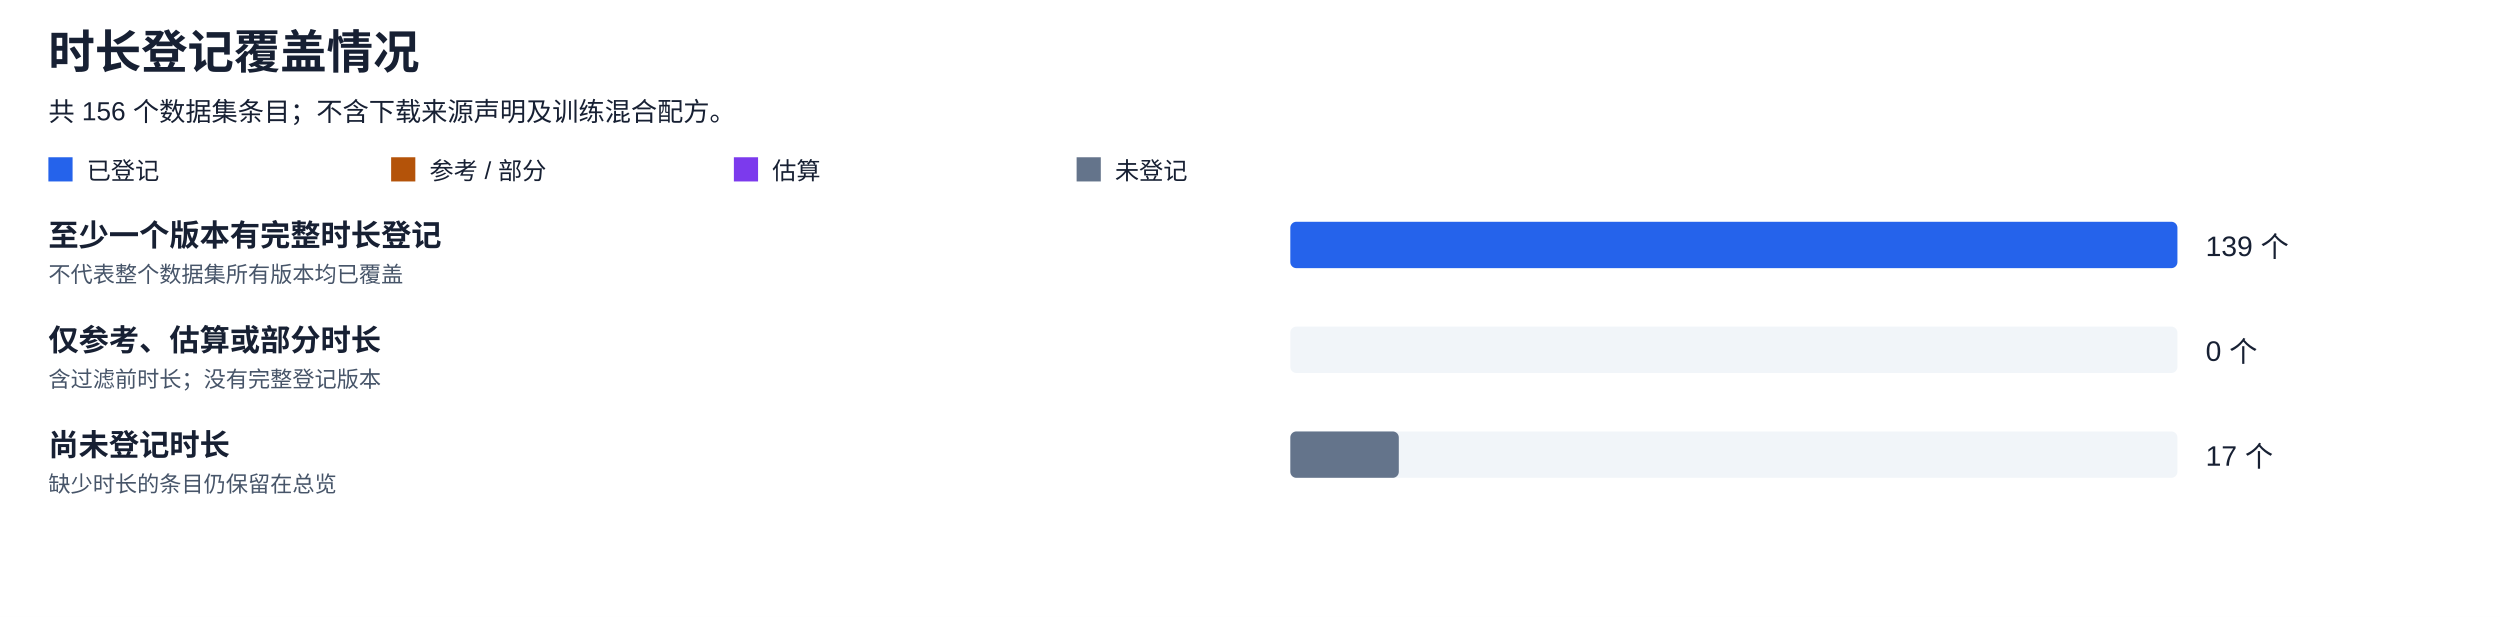
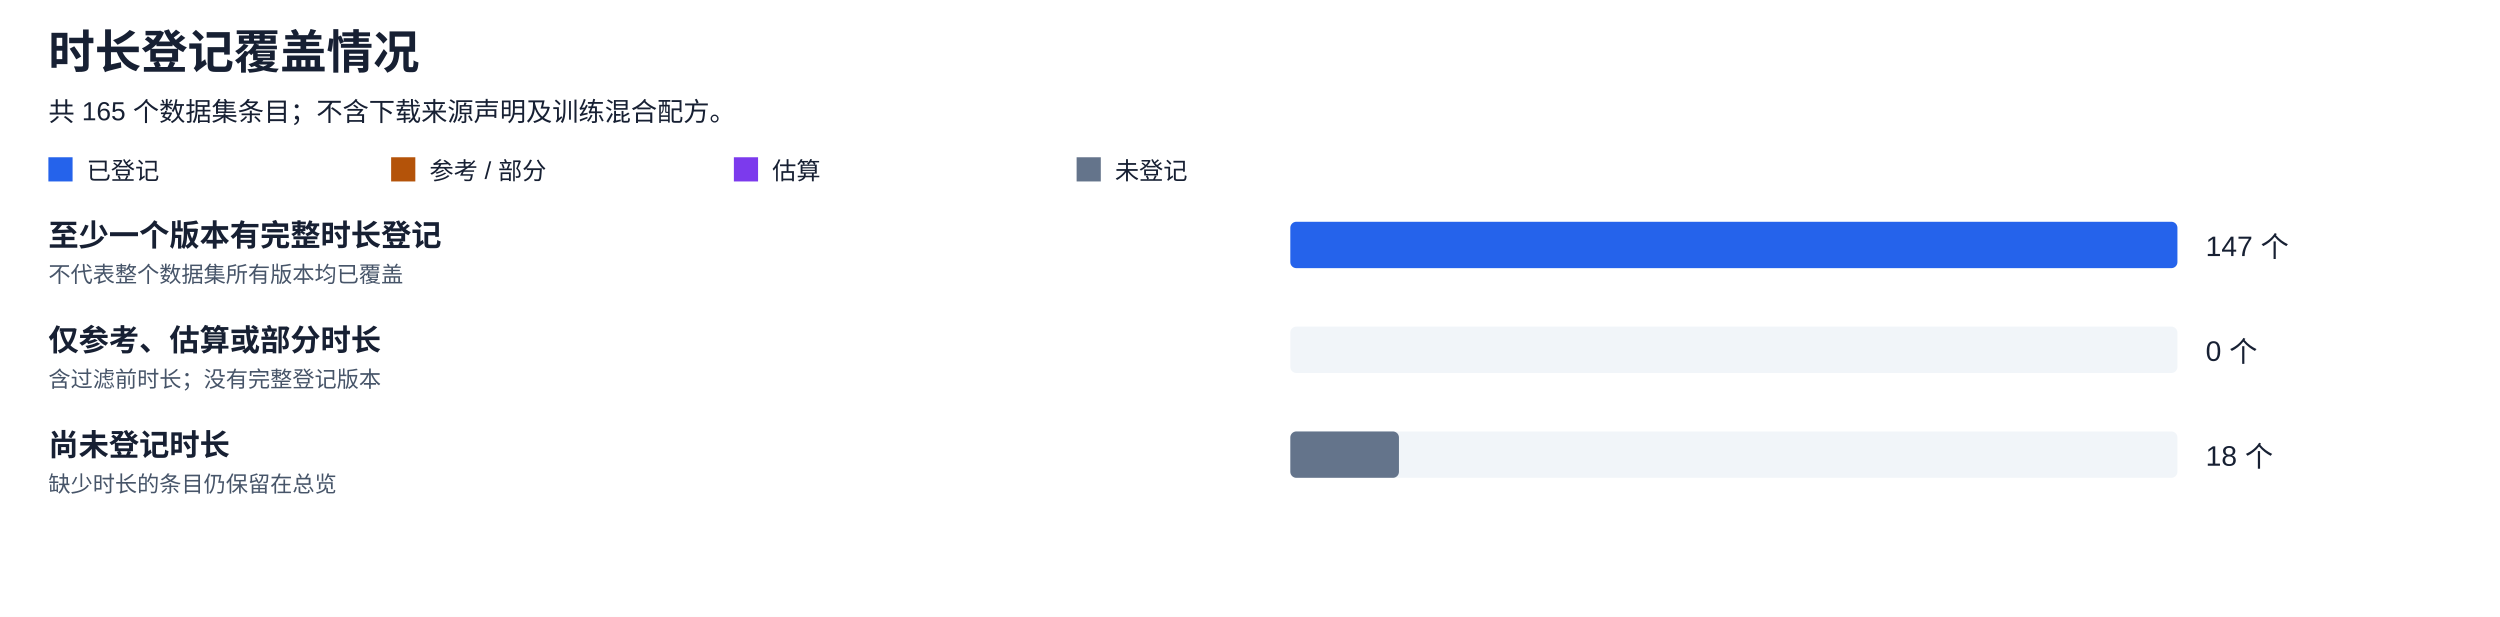
<svg xmlns="http://www.w3.org/2000/svg" width="1240" height="306" viewBox="0 0 1240 306" role="img" aria-labelledby="title desc">
  <rect width="100%" height="100%" fill="white" />
  <g font-family="Arial, Noto Sans CJK SC, Microsoft YaHei, sans-serif" fill="#172033">
    <text x="24" y="34" font-size="23" font-weight="700">时长登记覆盖情况</text>
-     <text x="24" y="60" font-size="13">共 156 个数据集条目；不含下载来源声明及训练混合配方。</text>
+     <text x="24" y="60" font-size="13">共 165 个数据集条目；不含下载来源声明及训练混合配方。</text>
    <rect x="24" y="78" width="12" height="12" fill="#2563eb" />
    <text x="43" y="89" font-size="12">已登记</text>
    <rect x="194" y="78" width="12" height="12" fill="#b45309" />
    <text x="213" y="89" font-size="12">参考 / 部分</text>
    <rect x="364" y="78" width="12" height="12" fill="#7c3aed" />
    <text x="383" y="89" font-size="12">估算</text>
    <rect x="534" y="78" width="12" height="12" fill="#64748b" />
    <text x="553" y="89" font-size="12">未登记</text>
    <text x="24" y="122" font-size="15" font-weight="600">至少一个版本有完整时长登记</text>
    <text x="24" y="140" font-size="11" fill="#475569">不代表整个数据集所有版本均已覆盖</text>
    <rect x="640" y="110" width="440" height="23" rx="3" fill="#f1f5f9" />
    <rect x="640" y="110" width="440.00" height="23" rx="3" fill="#2563eb" />
-     <text x="1094" y="127" font-size="14">139 个</text>
+     <text x="1094" y="127" font-size="14">147 个</text>
    <text x="24" y="174" font-size="15" font-weight="600">仅参考、估算或部分时长</text>
    <text x="24" y="192" font-size="11" fill="#475569">含过滤前时长；没有完整登记版本</text>
    <rect x="640" y="162" width="440" height="23" rx="3" fill="#f1f5f9" />
    <rect x="640" y="162" width="0.00" height="23" rx="3" fill="#b45309" />
    <text x="1094" y="179" font-size="14">0 个</text>
    <text x="24" y="226" font-size="15" font-weight="600">尚未登记时长</text>
    <text x="24" y="244" font-size="11" fill="#475569">缺少时长的条目仍保留在总览</text>
    <rect x="640" y="214" width="440" height="23" rx="3" fill="#f1f5f9" />
-     <rect x="640" y="214" width="53.81" height="23" rx="3" fill="#64748b" />
-     <text x="1094" y="231" font-size="14">17 个</text>
+     <rect x="640" y="214" width="53.88" height="23" rx="3" fill="#64748b" />
+     <text x="1094" y="231" font-size="14">18 个</text>
  </g>
</svg>
